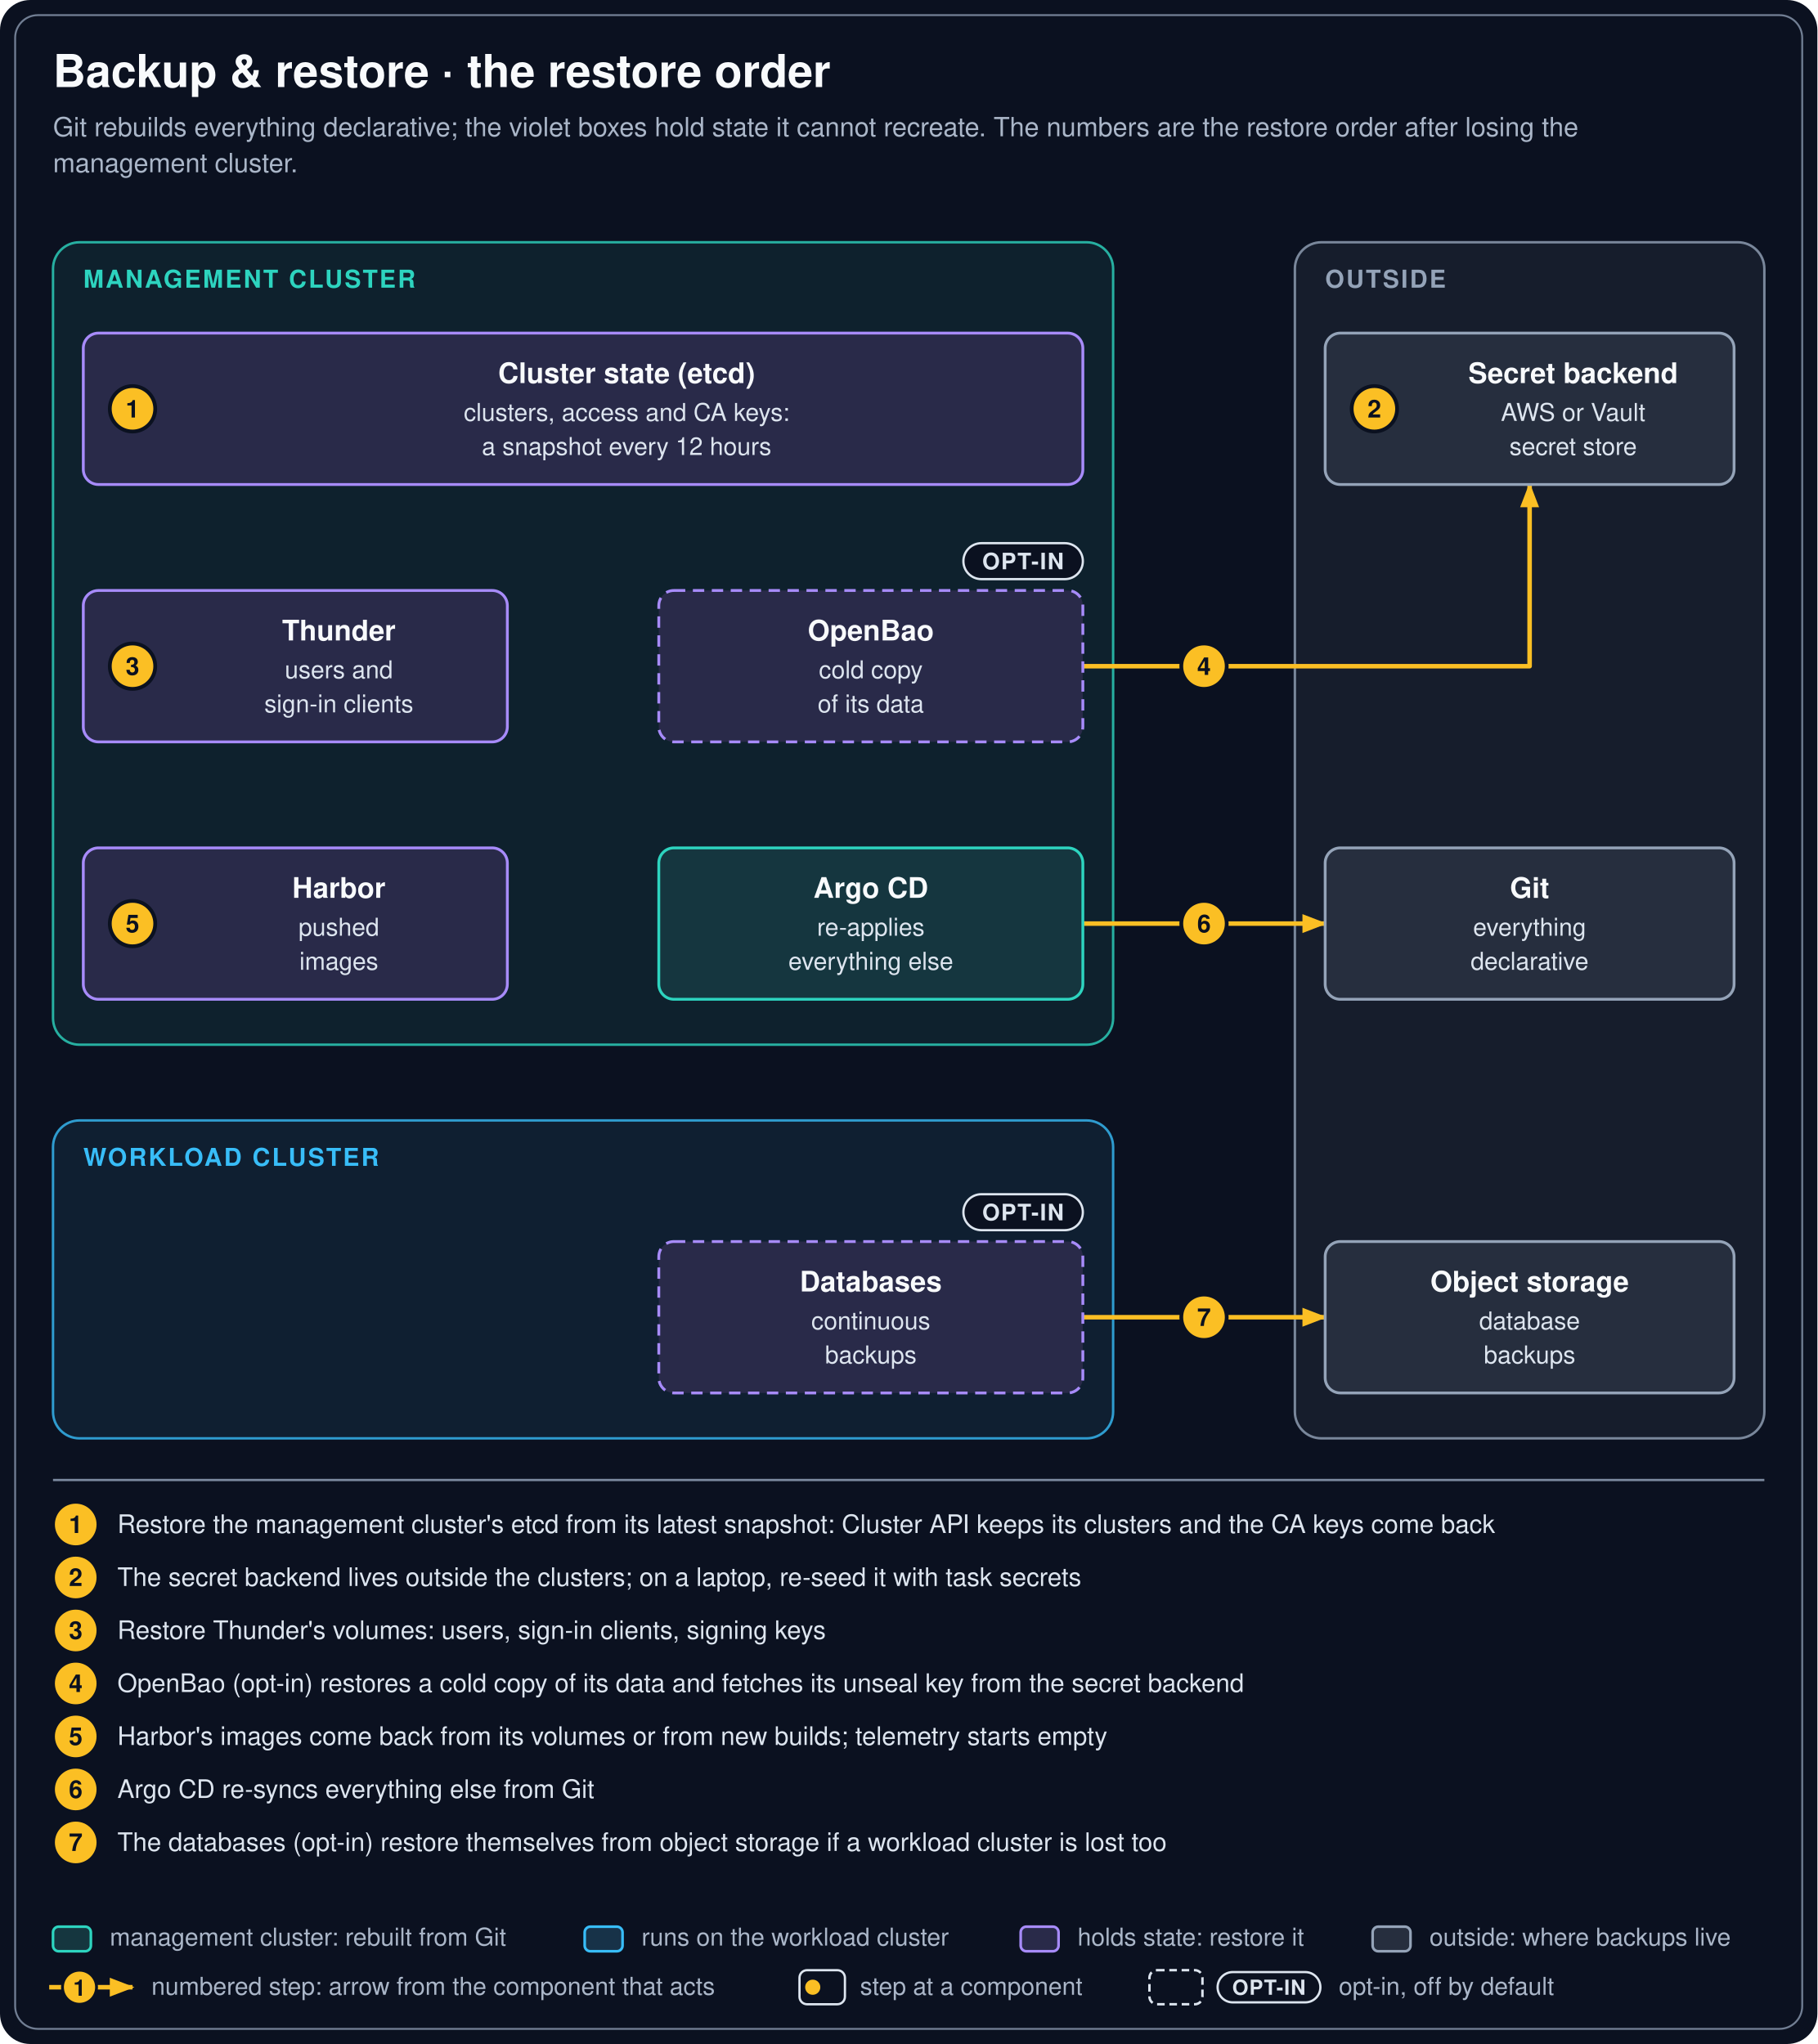
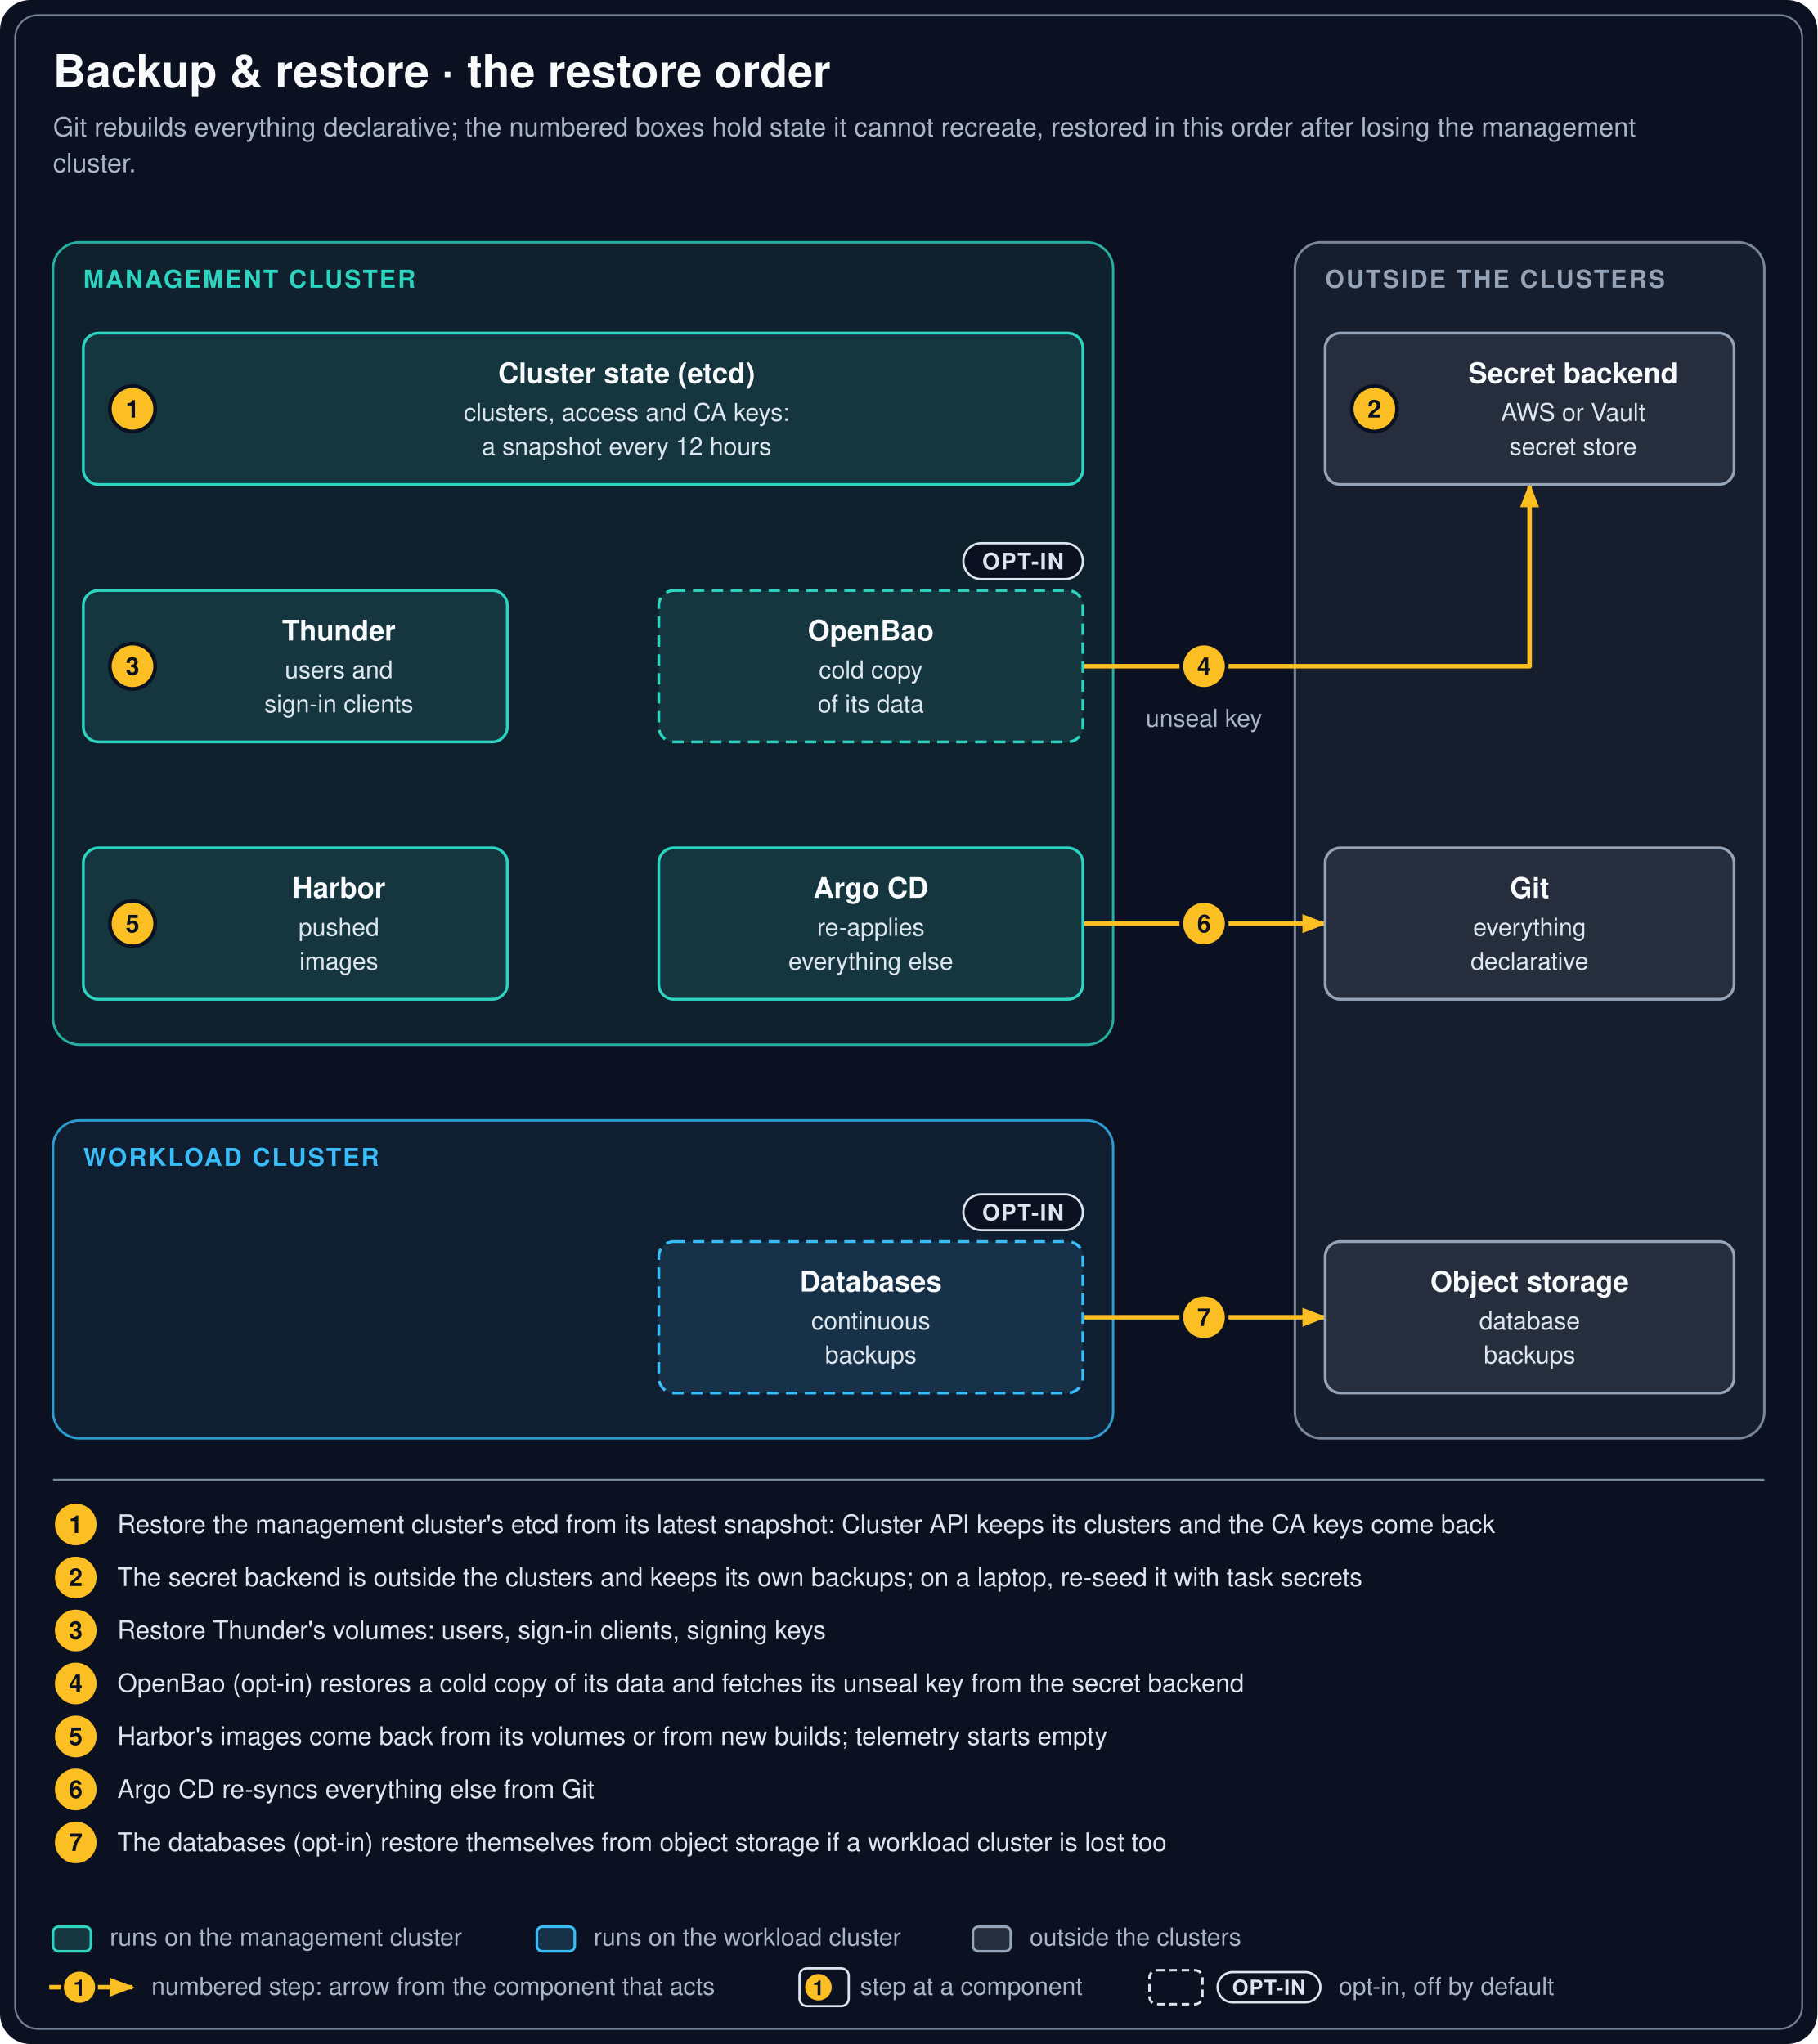
<svg xmlns="http://www.w3.org/2000/svg" width="960" height="1080" viewBox="0 0 960 1080" role="img" aria-label="Backup &amp; restore · the restore order">
  <style>.s{font-family:'Segoe UI','Helvetica Neue',Helvetica,Arial,'Liberation Sans',sans-serif}.m{font-family:'JetBrains Mono',SFMono-Regular,Menlo,Consolas,'Liberation Mono',monospace}.fx{fill:none;stroke-width:3.4;stroke-linecap:round;stroke-dasharray:4 10;opacity:0;animation:fxdash .9s linear infinite,fxseq 10.20s linear infinite both}@keyframes fxdash{to{stroke-dashoffset:-14}}@keyframes fxseq{0%{opacity:0}3%{opacity:1}25.9%{opacity:1}30.9%{opacity:0}100%{opacity:0}}@media (prefers-reduced-motion:reduce){.fx{animation:none;opacity:0}}</style>
  <defs>
    <marker id="ahfbbf24" markerWidth="13" markerHeight="10" refX="12" refY="5" orient="auto" markerUnits="userSpaceOnUse">
      <path d="M0,0 L13,5 L0,10 z" fill="#fbbf24" />
    </marker>
    <marker id="asfbbf24" markerWidth="13" markerHeight="10" refX="1" refY="5" orient="auto" markerUnits="userSpaceOnUse">
      <path d="M13,0 L0,5 L13,10 z" fill="#fbbf24" />
    </marker>
  </defs>
  <rect width="960" height="1080" rx="16" fill="#0b1120" />
  <rect x="8" y="8" width="944" height="1064" rx="12" fill="none" stroke="#8b9ab0" stroke-opacity=".8" />
  <rect x="28" y="128" width="560" height="424" rx="14" fill="#0e212d" stroke="#2dd4bf" stroke-opacity=".8" stroke-width="1.3" />
  <text class="s" x="44.0" y="152.0" font-size="13" fill="#2dd4bf" font-weight="700" letter-spacing="1.0">MANAGEMENT CLUSTER</text>
  <rect x="28" y="592" width="560" height="168" rx="14" fill="#0f1f31" stroke="#38bdf8" stroke-opacity=".8" stroke-width="1.3" />
  <text class="s" x="44.0" y="616.0" font-size="13" fill="#38bdf8" font-weight="700" letter-spacing="1.0">WORKLOAD CLUSTER</text>
  <rect x="684" y="128" width="248" height="632" rx="14" fill="#161d2c" stroke="#94a3b8" stroke-opacity=".8" stroke-width="1.3" />
-   <text class="s" x="700.0" y="152.0" font-size="13" fill="#94a3b8" font-weight="700" letter-spacing="1.0">OUTSIDE</text>
+   <text class="s" x="700.0" y="152.0" font-size="13" fill="#94a3b8" font-weight="700" letter-spacing="1.0">OUTSIDE THE CLUSTERS</text>
  <path d="M 572.0 352.0 L 808.0 352.0 L 808.0 256.0" fill="none" stroke="#fbbf24" stroke-width="2.4" stroke-linejoin="round" marker-end="url(#ahfbbf24)" />
  <path d="M 572.0 488.0 L 700.0 488.0" fill="none" stroke="#fbbf24" stroke-width="2.4" stroke-linejoin="round" marker-end="url(#ahfbbf24)" />
  <path d="M 572.0 696.0 L 700.0 696.0" fill="none" stroke="#fbbf24" stroke-width="2.4" stroke-linejoin="round" marker-end="url(#ahfbbf24)" />
  <path class="fx" d="M 572.0 352.0 L 808.0 352.0 L 808.0 256.0" stroke="#fde5a7" style="animation-delay:0s,3.30s" />
  <path class="fx" d="M 572.0 488.0 L 700.0 488.0" stroke="#fde5a7" style="animation-delay:0s,5.50s" />
  <path class="fx" d="M 572.0 696.0 L 700.0 696.0" stroke="#fde5a7" style="animation-delay:0s,6.60s" />
-   <rect x="44" y="176" width="528" height="80" rx="8" fill="#292a49" stroke="#a78bfa" stroke-width="1.5" />
+   <rect x="44" y="176" width="528" height="80" rx="8" fill="#15363f" stroke="#2dd4bf" stroke-width="1.5" />
  <text class="s" x="331.0" y="202.4" font-size="15" fill="#f8fafc" font-weight="600" text-anchor="middle">Cluster state (etcd)</text>
  <text class="s" x="331.0" y="222.4" font-size="13" fill="#dde5ef" text-anchor="middle">clusters, access and CA keys:</text>
  <text class="s" x="331.0" y="240.4" font-size="13" fill="#dde5ef" text-anchor="middle">a snapshot every 12 hours</text>
  <rect x="700" y="176" width="216" height="80" rx="8" fill="#262e3e" stroke="#94a3b8" stroke-width="1.5" />
  <text class="s" x="831.0" y="202.4" font-size="15" fill="#f8fafc" font-weight="600" text-anchor="middle">Secret backend</text>
  <text class="s" x="831.0" y="222.4" font-size="13" fill="#dde5ef" text-anchor="middle">AWS or Vault</text>
  <text class="s" x="831.0" y="240.4" font-size="13" fill="#dde5ef" text-anchor="middle">secret store</text>
-   <rect x="44" y="312" width="224" height="80" rx="8" fill="#292a49" stroke="#a78bfa" stroke-width="1.5" />
+   <rect x="44" y="312" width="224" height="80" rx="8" fill="#15363f" stroke="#2dd4bf" stroke-width="1.5" />
  <text class="s" x="179.0" y="338.4" font-size="15" fill="#f8fafc" font-weight="600" text-anchor="middle">Thunder</text>
  <text class="s" x="179.0" y="358.4" font-size="13" fill="#dde5ef" text-anchor="middle">users and</text>
  <text class="s" x="179.0" y="376.4" font-size="13" fill="#dde5ef" text-anchor="middle">sign-in clients</text>
-   <rect x="348" y="312" width="224" height="80" rx="8" fill="#292a49" stroke="#a78bfa" stroke-width="1.5" stroke-dasharray="6 4" />
+   <rect x="348" y="312" width="224" height="80" rx="8" fill="#15363f" stroke="#2dd4bf" stroke-width="1.5" stroke-dasharray="6 4" />
  <text class="s" x="460.0" y="338.4" font-size="15" fill="#f8fafc" font-weight="600" text-anchor="middle">OpenBao</text>
  <text class="s" x="460.0" y="358.4" font-size="13" fill="#dde5ef" text-anchor="middle">cold copy</text>
  <text class="s" x="460.0" y="376.4" font-size="13" fill="#dde5ef" text-anchor="middle">of its data</text>
  <rect x="508.9" y="287" width="63.1" height="19" rx="9.5" fill="#0b1120" stroke="#dde5ef" stroke-width="1.2" />
  <text class="s" x="540.4" y="300.8" font-size="12" font-weight="700" fill="#dde5ef" text-anchor="middle" letter-spacing="0.6">OPT-IN</text>
-   <rect x="44" y="448" width="224" height="80" rx="8" fill="#292a49" stroke="#a78bfa" stroke-width="1.5" />
+   <rect x="44" y="448" width="224" height="80" rx="8" fill="#15363f" stroke="#2dd4bf" stroke-width="1.5" />
  <text class="s" x="179.0" y="474.4" font-size="15" fill="#f8fafc" font-weight="600" text-anchor="middle">Harbor</text>
  <text class="s" x="179.0" y="494.4" font-size="13" fill="#dde5ef" text-anchor="middle">pushed</text>
  <text class="s" x="179.0" y="512.4" font-size="13" fill="#dde5ef" text-anchor="middle">images</text>
  <rect x="348" y="448" width="224" height="80" rx="8" fill="#15363f" stroke="#2dd4bf" stroke-width="1.5" />
  <text class="s" x="460.0" y="474.4" font-size="15" fill="#f8fafc" font-weight="600" text-anchor="middle">Argo CD</text>
  <text class="s" x="460.0" y="494.4" font-size="13" fill="#dde5ef" text-anchor="middle">re-applies</text>
  <text class="s" x="460.0" y="512.4" font-size="13" fill="#dde5ef" text-anchor="middle">everything else</text>
  <rect x="700" y="448" width="216" height="80" rx="8" fill="#262e3e" stroke="#94a3b8" stroke-width="1.5" />
  <text class="s" x="808.0" y="474.4" font-size="15" fill="#f8fafc" font-weight="600" text-anchor="middle">Git</text>
  <text class="s" x="808.0" y="494.4" font-size="13" fill="#dde5ef" text-anchor="middle">everything</text>
  <text class="s" x="808.0" y="512.4" font-size="13" fill="#dde5ef" text-anchor="middle">declarative</text>
-   <rect x="348" y="656" width="224" height="80" rx="8" fill="#292a49" stroke="#a78bfa" stroke-width="1.5" stroke-dasharray="6 4" />
+   <rect x="348" y="656" width="224" height="80" rx="8" fill="#173248" stroke="#38bdf8" stroke-width="1.5" stroke-dasharray="6 4" />
  <text class="s" x="460.0" y="682.4" font-size="15" fill="#f8fafc" font-weight="600" text-anchor="middle">Databases</text>
  <text class="s" x="460.0" y="702.4" font-size="13" fill="#dde5ef" text-anchor="middle">continuous</text>
  <text class="s" x="460.0" y="720.4" font-size="13" fill="#dde5ef" text-anchor="middle">backups</text>
  <rect x="508.9" y="631" width="63.1" height="19" rx="9.5" fill="#0b1120" stroke="#dde5ef" stroke-width="1.2" />
  <text class="s" x="540.4" y="644.8" font-size="12" font-weight="700" fill="#dde5ef" text-anchor="middle" letter-spacing="0.6">OPT-IN</text>
  <rect x="700" y="656" width="216" height="80" rx="8" fill="#262e3e" stroke="#94a3b8" stroke-width="1.5" />
  <text class="s" x="808.0" y="682.4" font-size="15" fill="#f8fafc" font-weight="600" text-anchor="middle">Object storage</text>
  <text class="s" x="808.0" y="702.4" font-size="13" fill="#dde5ef" text-anchor="middle">database</text>
  <text class="s" x="808.0" y="720.4" font-size="13" fill="#dde5ef" text-anchor="middle">backups</text>
  <text class="s" x="28.0" y="46.0" font-size="24" fill="#f8fafc" font-weight="700">Backup &amp; restore · the restore order</text>
-   <text class="s" x="28.0" y="72.0" font-size="14" fill="#aab6c8">Git rebuilds everything declarative; the violet boxes hold state it cannot recreate. The numbers are the restore order after losing the</text>
-   <text class="s" x="28.0" y="91.0" font-size="14" fill="#aab6c8">management cluster.</text>
+   <text class="s" x="28.0" y="72.0" font-size="14" fill="#aab6c8">Git rebuilds everything declarative; the numbered boxes hold state it cannot recreate, restored in this order after losing the management</text>
+   <text class="s" x="28.0" y="91.0" font-size="14" fill="#aab6c8">cluster.</text>
  <circle cx="70.0" cy="216.0" r="12" fill="#fbbf24" stroke="#0b1120" stroke-width="2" />
  <text class="s" x="70.0" y="220.6" font-size="13" font-weight="700" fill="#0b1120" text-anchor="middle">1</text>
  <circle cx="726.0" cy="216.0" r="12" fill="#fbbf24" stroke="#0b1120" stroke-width="2" />
  <text class="s" x="726.0" y="220.6" font-size="13" font-weight="700" fill="#0b1120" text-anchor="middle">2</text>
  <circle cx="70.0" cy="352.0" r="12" fill="#fbbf24" stroke="#0b1120" stroke-width="2" />
  <text class="s" x="70.0" y="356.6" font-size="13" font-weight="700" fill="#0b1120" text-anchor="middle">3</text>
  <circle cx="70.0" cy="488.0" r="12" fill="#fbbf24" stroke="#0b1120" stroke-width="2" />
  <text class="s" x="70.0" y="492.6" font-size="13" font-weight="700" fill="#0b1120" text-anchor="middle">5</text>
+   <rect x="599.1" y="370.0" width="73.9" height="20.0" rx="3" fill="#0b1120" />
+   <text class="s" x="636.0" y="384.0" font-size="13" fill="#aab6c8" text-anchor="middle">unseal key</text>
  <circle cx="636.0" cy="352.0" r="12" fill="#fbbf24" stroke="#0b1120" stroke-width="2" />
  <text class="s" x="636.0" y="356.6" font-size="13" font-weight="700" fill="#0b1120" text-anchor="middle">4</text>
  <circle cx="636.0" cy="488.0" r="12" fill="#fbbf24" stroke="#0b1120" stroke-width="2" />
  <text class="s" x="636.0" y="492.6" font-size="13" font-weight="700" fill="#0b1120" text-anchor="middle">6</text>
  <circle cx="636.0" cy="696.0" r="12" fill="#fbbf24" stroke="#0b1120" stroke-width="2" />
  <text class="s" x="636.0" y="700.6" font-size="13" font-weight="700" fill="#0b1120" text-anchor="middle">7</text>
  <line x1="28" y1="782" x2="932" y2="782" stroke="#7c8aa0" stroke-width="1.2" />
  <circle cx="40" cy="805.5" r="11" fill="#fbbf24" />
  <text class="s" x="40" y="810" font-size="13" font-weight="700" fill="#0b1120" text-anchor="middle">1</text>
  <text class="s" x="62.0" y="810.0" font-size="13.5" fill="#dde5ef">Restore the management cluster's etcd from its latest snapshot: Cluster API keeps its clusters and the CA keys come back</text>
  <circle cx="40" cy="833.5" r="11" fill="#fbbf24" />
  <text class="s" x="40" y="838" font-size="13" font-weight="700" fill="#0b1120" text-anchor="middle">2</text>
-   <text class="s" x="62.0" y="838.0" font-size="13.5" fill="#dde5ef">The secret backend lives outside the clusters; on a laptop, re-seed it with task secrets</text>
+   <text class="s" x="62.0" y="838.0" font-size="13.5" fill="#dde5ef">The secret backend is outside the clusters and keeps its own backups; on a laptop, re-seed it with task secrets</text>
  <circle cx="40" cy="861.5" r="11" fill="#fbbf24" />
  <text class="s" x="40" y="866" font-size="13" font-weight="700" fill="#0b1120" text-anchor="middle">3</text>
  <text class="s" x="62.0" y="866.0" font-size="13.5" fill="#dde5ef">Restore Thunder's volumes: users, sign-in clients, signing keys</text>
  <circle cx="40" cy="889.5" r="11" fill="#fbbf24" />
  <text class="s" x="40" y="894" font-size="13" font-weight="700" fill="#0b1120" text-anchor="middle">4</text>
  <text class="s" x="62.0" y="894.0" font-size="13.5" fill="#dde5ef">OpenBao (opt-in) restores a cold copy of its data and fetches its unseal key from the secret backend</text>
  <circle cx="40" cy="917.5" r="11" fill="#fbbf24" />
  <text class="s" x="40" y="922" font-size="13" font-weight="700" fill="#0b1120" text-anchor="middle">5</text>
  <text class="s" x="62.0" y="922.0" font-size="13.5" fill="#dde5ef">Harbor's images come back from its volumes or from new builds; telemetry starts empty</text>
  <circle cx="40" cy="945.5" r="11" fill="#fbbf24" />
  <text class="s" x="40" y="950" font-size="13" font-weight="700" fill="#0b1120" text-anchor="middle">6</text>
  <text class="s" x="62.0" y="950.0" font-size="13.5" fill="#dde5ef">Argo CD re-syncs everything else from Git</text>
  <circle cx="40" cy="973.5" r="11" fill="#fbbf24" />
  <text class="s" x="40" y="978" font-size="13" font-weight="700" fill="#0b1120" text-anchor="middle">7</text>
  <text class="s" x="62.0" y="978.0" font-size="13.5" fill="#dde5ef">The databases (opt-in) restore themselves from object storage if a workload cluster is lost too</text>
  <rect x="28" y="1018" width="20" height="13" rx="3" fill="#15363f" stroke="#2dd4bf" stroke-width="1.4" />
-   <text class="s" x="58.0" y="1028.0" font-size="13" fill="#aab6c8">management cluster: rebuilt from Git</text>
-   <rect x="308.85" y="1018" width="20" height="13" rx="3" fill="#173248" stroke="#38bdf8" stroke-width="1.4" />
-   <text class="s" x="338.9" y="1028.0" font-size="13" fill="#aab6c8">runs on the workload cluster</text>
-   <rect x="539.169" y="1018" width="20" height="13" rx="3" fill="#292a49" stroke="#a78bfa" stroke-width="1.4" />
-   <text class="s" x="569.2" y="1028.0" font-size="13" fill="#aab6c8">holds state: restore it</text>
-   <rect x="725.075" y="1018" width="20" height="13" rx="3" fill="#262e3e" stroke="#94a3b8" stroke-width="1.4" />
-   <text class="s" x="755.1" y="1028.0" font-size="13" fill="#aab6c8">outside: where backups live</text>
+   <text class="s" x="58.0" y="1028.0" font-size="13" fill="#aab6c8">runs on the management cluster</text>
+   <rect x="283.605" y="1018" width="20" height="13" rx="3" fill="#173248" stroke="#38bdf8" stroke-width="1.4" />
+   <text class="s" x="313.6" y="1028.0" font-size="13" fill="#aab6c8">runs on the workload cluster</text>
+   <rect x="513.924" y="1018" width="20" height="13" rx="3" fill="#262e3e" stroke="#94a3b8" stroke-width="1.4" />
+   <text class="s" x="543.9" y="1028.0" font-size="13" fill="#aab6c8">outside the clusters</text>
  <path d="M 26 1050 L 70 1050" stroke="#fbbf24" stroke-width="2.4" marker-end="url(#ahfbbf24)" />
  <circle cx="42" cy="1050" r="9" fill="#fbbf24" stroke="#0b1120" stroke-width="1.5" />
  <text class="s" x="42" y="1054.5" font-size="12" font-weight="700" fill="#0b1120" text-anchor="middle">1</text>
  <text class="s" x="80.0" y="1054.0" font-size="13" fill="#aab6c8">numbered step: arrow from the component that acts</text>
-   <rect x="422.32" y="1041" width="24" height="18" rx="4" fill="none" stroke="#dde5ef" stroke-width="1.2" />
-   <circle cx="429.32" cy="1050" r="4" fill="#fbbf24" />
+   <rect x="422.32" y="1040" width="26" height="20" rx="4" fill="none" stroke="#dde5ef" stroke-width="1.2" />
+   <circle cx="432.32" cy="1050" r="7" fill="#fbbf24" />
+   <text class="s" x="432.32" y="1054.2" font-size="11" font-weight="700" fill="#0b1120" text-anchor="middle">1</text>
  <text class="s" x="454.3" y="1054.0" font-size="13" fill="#aab6c8">step at a component</text>
  <g>
    <rect x="607.18" y="1041" width="28" height="18" rx="4" fill="none" stroke="#dde5ef" stroke-width="1.3" stroke-dasharray="4 2.5" />
    <rect x="643.18" y="1042" width="54.3" height="16" rx="8" fill="none" stroke="#dde5ef" stroke-width="1.2" />
    <text class="s" x="670.3" y="1054" font-size="11" font-weight="700" fill="#dde5ef" text-anchor="middle" letter-spacing="0.4">OPT-IN</text>
  </g>
  <text class="s" x="707.2" y="1054.0" font-size="13" fill="#aab6c8">opt-in, off by default</text>
</svg>
